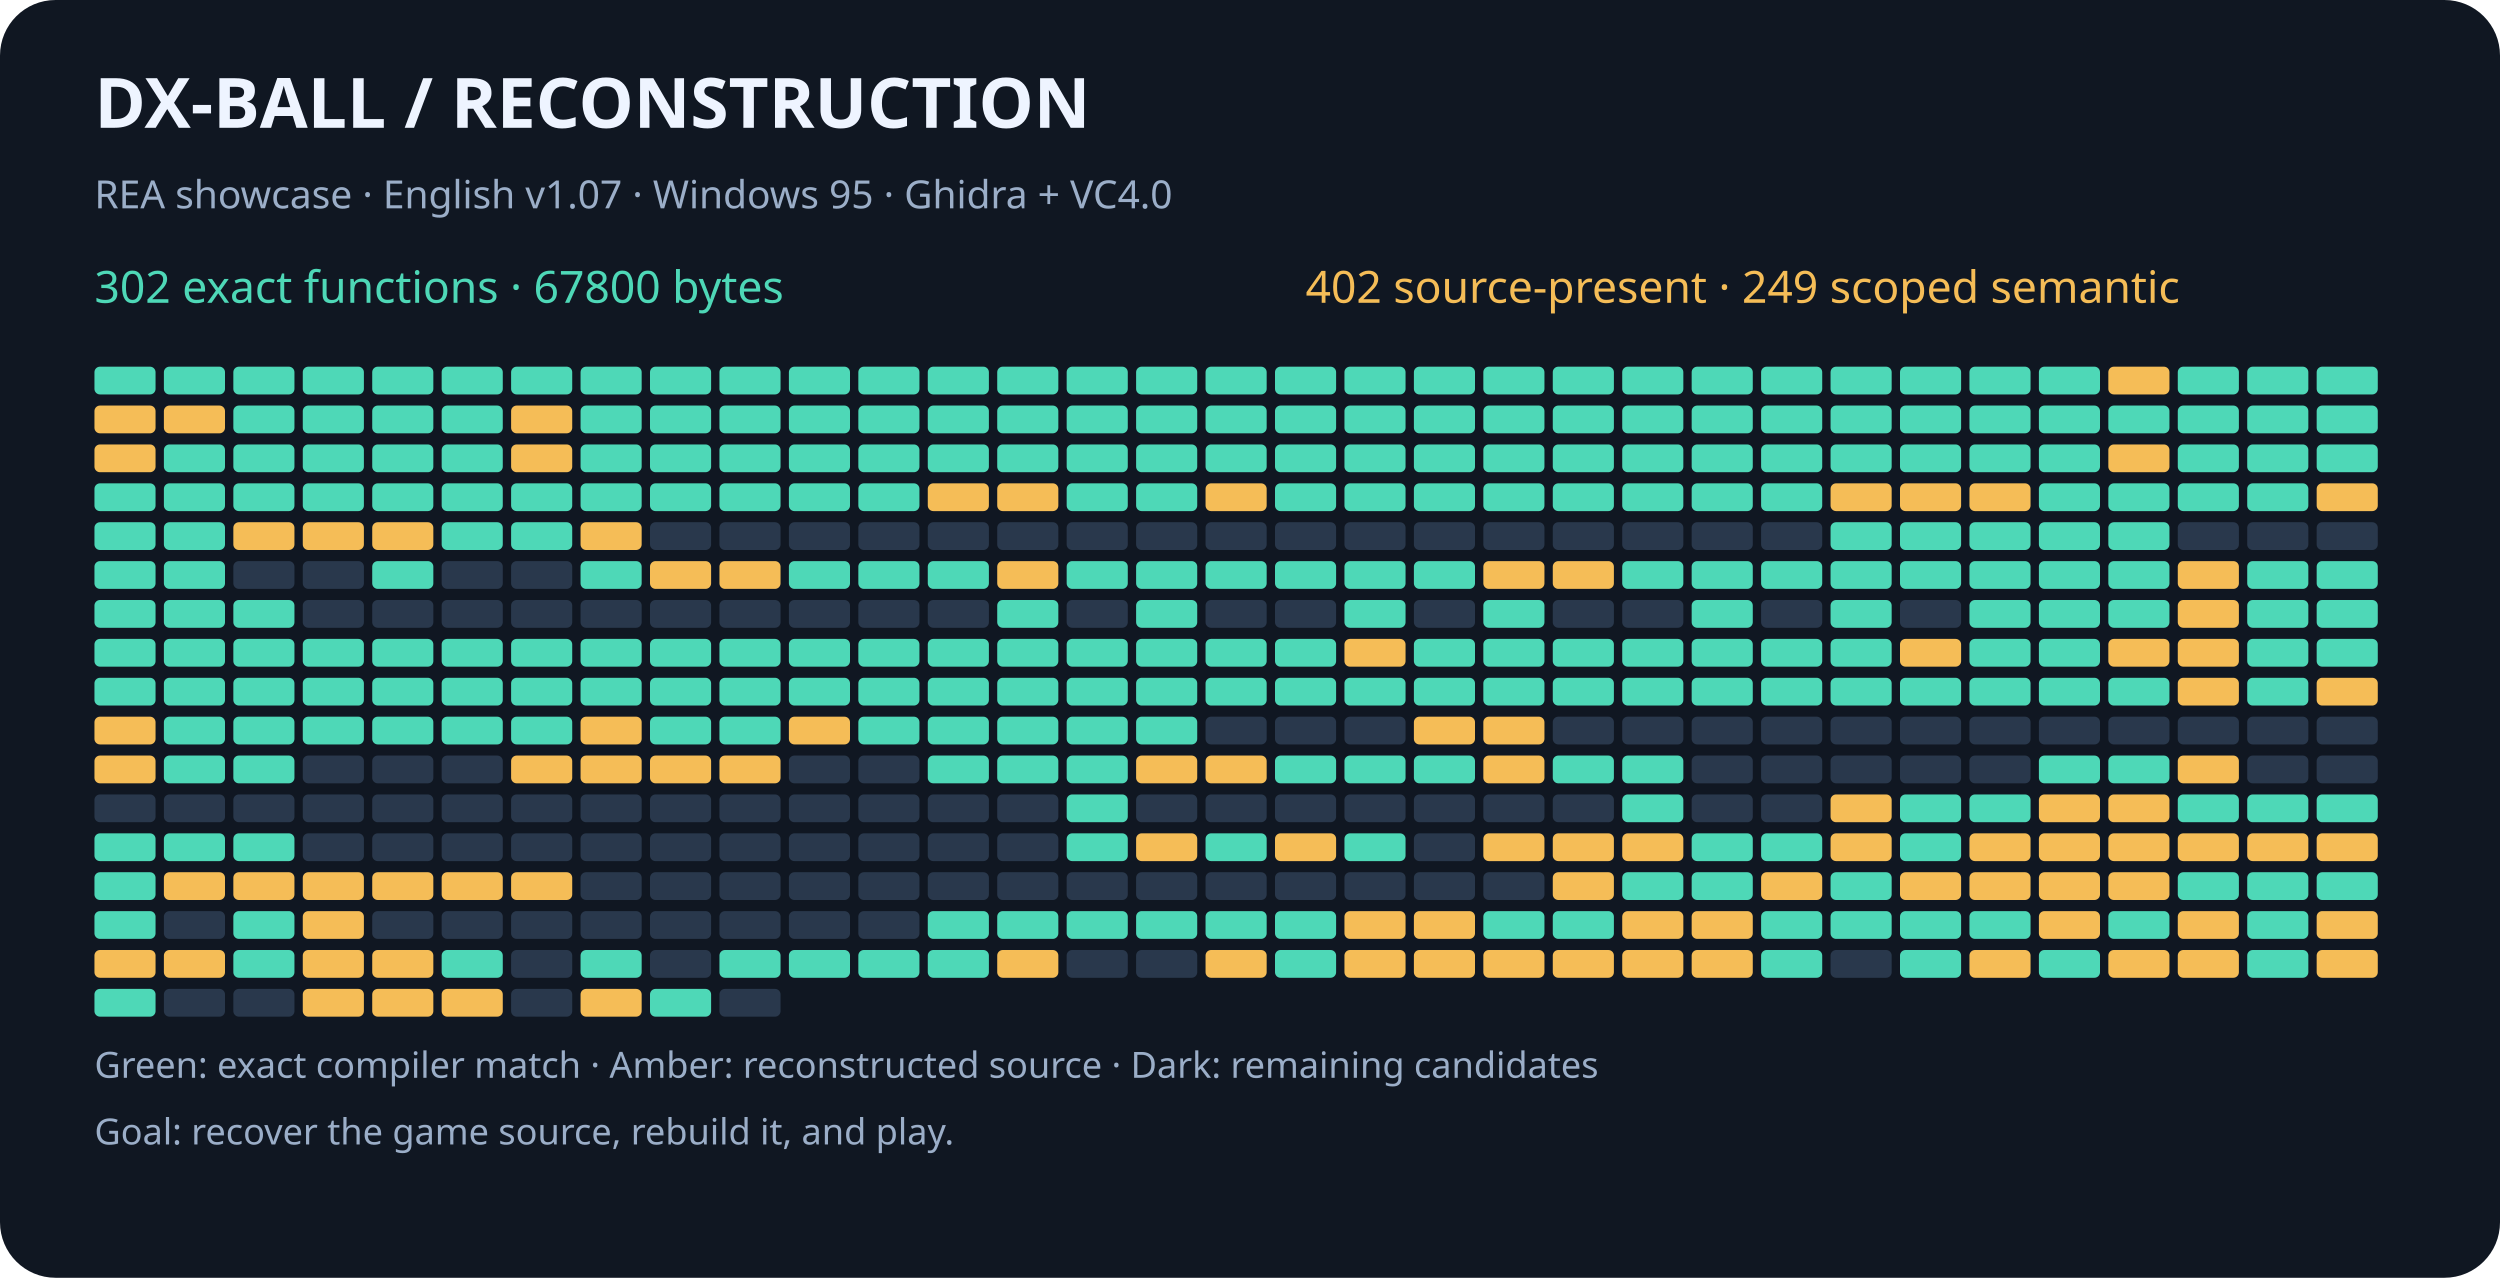
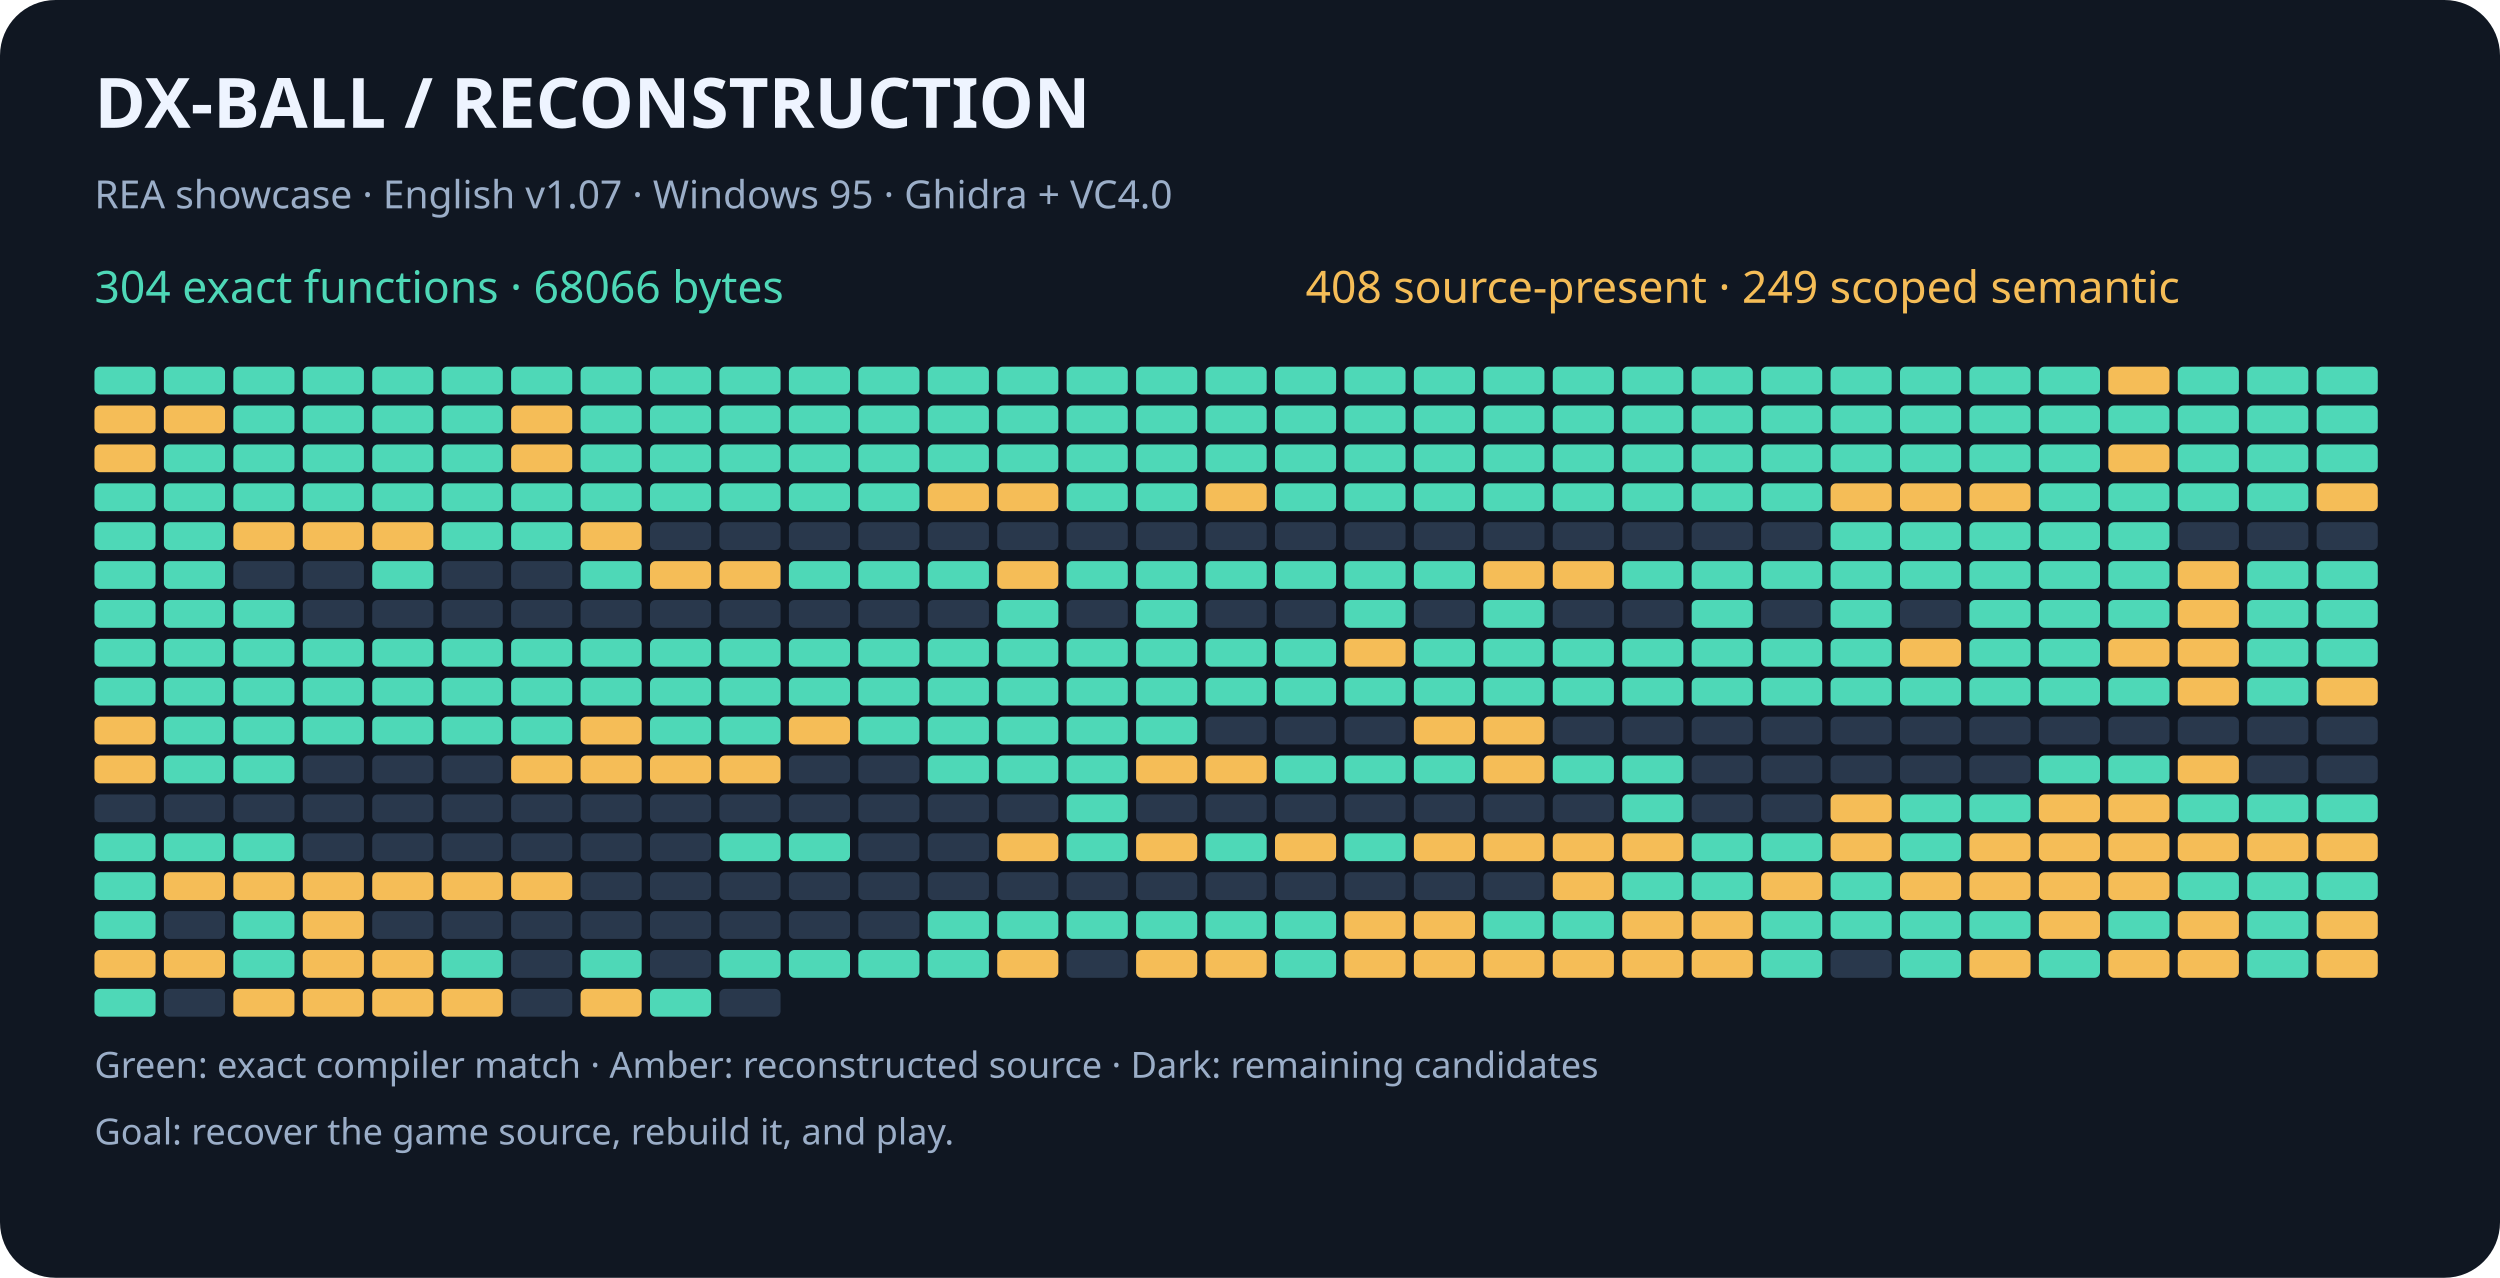
<svg xmlns="http://www.w3.org/2000/svg" width="900" height="460" viewBox="0 0 900 460" role="img" aria-labelledby="title desc">
  <rect width="900" height="460" rx="20" fill="#101722" />
  <g font-family="sans-serif">
    <text x="34" y="46" fill="#eef4ff" font-size="25" font-weight="bold">DX-BALL  /  RECONSTRUCTION</text>
    <text x="34" y="75" fill="#9baec8" font-size="14">REA showcase · English v1.07 · Windows 95 · Ghidra + VC4.0</text>
-     <text x="34" y="109" fill="#4ed8b7" font-size="16">302 exact functions · 67800 bytes</text>
-     <text x="470" y="109" fill="#f5bd57" font-size="16">402 source-present · 249 scoped semantic</text>
+     <text x="34" y="109" fill="#4ed8b7" font-size="16">304 exact functions · 68066 bytes</text>
+     <text x="470" y="109" fill="#f5bd57" font-size="16">408 source-present · 249 scoped semantic</text>
    <rect x="34" y="132" width="22" height="10" rx="2" fill="#4ed8b7" />
    <rect x="59" y="132" width="22" height="10" rx="2" fill="#4ed8b7" />
    <rect x="84" y="132" width="22" height="10" rx="2" fill="#4ed8b7" />
    <rect x="109" y="132" width="22" height="10" rx="2" fill="#4ed8b7" />
    <rect x="134" y="132" width="22" height="10" rx="2" fill="#4ed8b7" />
    <rect x="159" y="132" width="22" height="10" rx="2" fill="#4ed8b7" />
    <rect x="184" y="132" width="22" height="10" rx="2" fill="#4ed8b7" />
    <rect x="209" y="132" width="22" height="10" rx="2" fill="#4ed8b7" />
    <rect x="234" y="132" width="22" height="10" rx="2" fill="#4ed8b7" />
    <rect x="259" y="132" width="22" height="10" rx="2" fill="#4ed8b7" />
    <rect x="284" y="132" width="22" height="10" rx="2" fill="#4ed8b7" />
    <rect x="309" y="132" width="22" height="10" rx="2" fill="#4ed8b7" />
    <rect x="334" y="132" width="22" height="10" rx="2" fill="#4ed8b7" />
    <rect x="359" y="132" width="22" height="10" rx="2" fill="#4ed8b7" />
    <rect x="384" y="132" width="22" height="10" rx="2" fill="#4ed8b7" />
    <rect x="409" y="132" width="22" height="10" rx="2" fill="#4ed8b7" />
    <rect x="434" y="132" width="22" height="10" rx="2" fill="#4ed8b7" />
    <rect x="459" y="132" width="22" height="10" rx="2" fill="#4ed8b7" />
    <rect x="484" y="132" width="22" height="10" rx="2" fill="#4ed8b7" />
    <rect x="509" y="132" width="22" height="10" rx="2" fill="#4ed8b7" />
    <rect x="534" y="132" width="22" height="10" rx="2" fill="#4ed8b7" />
    <rect x="559" y="132" width="22" height="10" rx="2" fill="#4ed8b7" />
    <rect x="584" y="132" width="22" height="10" rx="2" fill="#4ed8b7" />
    <rect x="609" y="132" width="22" height="10" rx="2" fill="#4ed8b7" />
    <rect x="634" y="132" width="22" height="10" rx="2" fill="#4ed8b7" />
    <rect x="659" y="132" width="22" height="10" rx="2" fill="#4ed8b7" />
    <rect x="684" y="132" width="22" height="10" rx="2" fill="#4ed8b7" />
    <rect x="709" y="132" width="22" height="10" rx="2" fill="#4ed8b7" />
    <rect x="734" y="132" width="22" height="10" rx="2" fill="#4ed8b7" />
    <rect x="759" y="132" width="22" height="10" rx="2" fill="#f5bd57" />
    <rect x="784" y="132" width="22" height="10" rx="2" fill="#4ed8b7" />
    <rect x="809" y="132" width="22" height="10" rx="2" fill="#4ed8b7" />
    <rect x="834" y="132" width="22" height="10" rx="2" fill="#4ed8b7" />
    <rect x="34" y="146" width="22" height="10" rx="2" fill="#f5bd57" />
    <rect x="59" y="146" width="22" height="10" rx="2" fill="#f5bd57" />
    <rect x="84" y="146" width="22" height="10" rx="2" fill="#4ed8b7" />
    <rect x="109" y="146" width="22" height="10" rx="2" fill="#4ed8b7" />
    <rect x="134" y="146" width="22" height="10" rx="2" fill="#4ed8b7" />
    <rect x="159" y="146" width="22" height="10" rx="2" fill="#4ed8b7" />
    <rect x="184" y="146" width="22" height="10" rx="2" fill="#f5bd57" />
    <rect x="209" y="146" width="22" height="10" rx="2" fill="#4ed8b7" />
    <rect x="234" y="146" width="22" height="10" rx="2" fill="#4ed8b7" />
    <rect x="259" y="146" width="22" height="10" rx="2" fill="#4ed8b7" />
    <rect x="284" y="146" width="22" height="10" rx="2" fill="#4ed8b7" />
    <rect x="309" y="146" width="22" height="10" rx="2" fill="#4ed8b7" />
    <rect x="334" y="146" width="22" height="10" rx="2" fill="#4ed8b7" />
    <rect x="359" y="146" width="22" height="10" rx="2" fill="#4ed8b7" />
    <rect x="384" y="146" width="22" height="10" rx="2" fill="#4ed8b7" />
    <rect x="409" y="146" width="22" height="10" rx="2" fill="#4ed8b7" />
    <rect x="434" y="146" width="22" height="10" rx="2" fill="#4ed8b7" />
    <rect x="459" y="146" width="22" height="10" rx="2" fill="#4ed8b7" />
    <rect x="484" y="146" width="22" height="10" rx="2" fill="#4ed8b7" />
    <rect x="509" y="146" width="22" height="10" rx="2" fill="#4ed8b7" />
    <rect x="534" y="146" width="22" height="10" rx="2" fill="#4ed8b7" />
    <rect x="559" y="146" width="22" height="10" rx="2" fill="#4ed8b7" />
    <rect x="584" y="146" width="22" height="10" rx="2" fill="#4ed8b7" />
    <rect x="609" y="146" width="22" height="10" rx="2" fill="#4ed8b7" />
    <rect x="634" y="146" width="22" height="10" rx="2" fill="#4ed8b7" />
    <rect x="659" y="146" width="22" height="10" rx="2" fill="#4ed8b7" />
    <rect x="684" y="146" width="22" height="10" rx="2" fill="#4ed8b7" />
    <rect x="709" y="146" width="22" height="10" rx="2" fill="#4ed8b7" />
    <rect x="734" y="146" width="22" height="10" rx="2" fill="#4ed8b7" />
    <rect x="759" y="146" width="22" height="10" rx="2" fill="#4ed8b7" />
    <rect x="784" y="146" width="22" height="10" rx="2" fill="#4ed8b7" />
    <rect x="809" y="146" width="22" height="10" rx="2" fill="#4ed8b7" />
    <rect x="834" y="146" width="22" height="10" rx="2" fill="#4ed8b7" />
    <rect x="34" y="160" width="22" height="10" rx="2" fill="#f5bd57" />
    <rect x="59" y="160" width="22" height="10" rx="2" fill="#4ed8b7" />
    <rect x="84" y="160" width="22" height="10" rx="2" fill="#4ed8b7" />
    <rect x="109" y="160" width="22" height="10" rx="2" fill="#4ed8b7" />
    <rect x="134" y="160" width="22" height="10" rx="2" fill="#4ed8b7" />
    <rect x="159" y="160" width="22" height="10" rx="2" fill="#4ed8b7" />
    <rect x="184" y="160" width="22" height="10" rx="2" fill="#f5bd57" />
    <rect x="209" y="160" width="22" height="10" rx="2" fill="#4ed8b7" />
    <rect x="234" y="160" width="22" height="10" rx="2" fill="#4ed8b7" />
    <rect x="259" y="160" width="22" height="10" rx="2" fill="#4ed8b7" />
    <rect x="284" y="160" width="22" height="10" rx="2" fill="#4ed8b7" />
    <rect x="309" y="160" width="22" height="10" rx="2" fill="#4ed8b7" />
    <rect x="334" y="160" width="22" height="10" rx="2" fill="#4ed8b7" />
    <rect x="359" y="160" width="22" height="10" rx="2" fill="#4ed8b7" />
    <rect x="384" y="160" width="22" height="10" rx="2" fill="#4ed8b7" />
    <rect x="409" y="160" width="22" height="10" rx="2" fill="#4ed8b7" />
    <rect x="434" y="160" width="22" height="10" rx="2" fill="#4ed8b7" />
    <rect x="459" y="160" width="22" height="10" rx="2" fill="#4ed8b7" />
    <rect x="484" y="160" width="22" height="10" rx="2" fill="#4ed8b7" />
    <rect x="509" y="160" width="22" height="10" rx="2" fill="#4ed8b7" />
    <rect x="534" y="160" width="22" height="10" rx="2" fill="#4ed8b7" />
    <rect x="559" y="160" width="22" height="10" rx="2" fill="#4ed8b7" />
    <rect x="584" y="160" width="22" height="10" rx="2" fill="#4ed8b7" />
    <rect x="609" y="160" width="22" height="10" rx="2" fill="#4ed8b7" />
    <rect x="634" y="160" width="22" height="10" rx="2" fill="#4ed8b7" />
    <rect x="659" y="160" width="22" height="10" rx="2" fill="#4ed8b7" />
    <rect x="684" y="160" width="22" height="10" rx="2" fill="#4ed8b7" />
    <rect x="709" y="160" width="22" height="10" rx="2" fill="#4ed8b7" />
    <rect x="734" y="160" width="22" height="10" rx="2" fill="#4ed8b7" />
    <rect x="759" y="160" width="22" height="10" rx="2" fill="#f5bd57" />
    <rect x="784" y="160" width="22" height="10" rx="2" fill="#4ed8b7" />
    <rect x="809" y="160" width="22" height="10" rx="2" fill="#4ed8b7" />
    <rect x="834" y="160" width="22" height="10" rx="2" fill="#4ed8b7" />
    <rect x="34" y="174" width="22" height="10" rx="2" fill="#4ed8b7" />
    <rect x="59" y="174" width="22" height="10" rx="2" fill="#4ed8b7" />
    <rect x="84" y="174" width="22" height="10" rx="2" fill="#4ed8b7" />
    <rect x="109" y="174" width="22" height="10" rx="2" fill="#4ed8b7" />
    <rect x="134" y="174" width="22" height="10" rx="2" fill="#4ed8b7" />
    <rect x="159" y="174" width="22" height="10" rx="2" fill="#4ed8b7" />
    <rect x="184" y="174" width="22" height="10" rx="2" fill="#4ed8b7" />
    <rect x="209" y="174" width="22" height="10" rx="2" fill="#4ed8b7" />
    <rect x="234" y="174" width="22" height="10" rx="2" fill="#4ed8b7" />
    <rect x="259" y="174" width="22" height="10" rx="2" fill="#4ed8b7" />
    <rect x="284" y="174" width="22" height="10" rx="2" fill="#4ed8b7" />
    <rect x="309" y="174" width="22" height="10" rx="2" fill="#4ed8b7" />
    <rect x="334" y="174" width="22" height="10" rx="2" fill="#f5bd57" />
    <rect x="359" y="174" width="22" height="10" rx="2" fill="#f5bd57" />
    <rect x="384" y="174" width="22" height="10" rx="2" fill="#4ed8b7" />
    <rect x="409" y="174" width="22" height="10" rx="2" fill="#4ed8b7" />
    <rect x="434" y="174" width="22" height="10" rx="2" fill="#f5bd57" />
    <rect x="459" y="174" width="22" height="10" rx="2" fill="#4ed8b7" />
    <rect x="484" y="174" width="22" height="10" rx="2" fill="#4ed8b7" />
    <rect x="509" y="174" width="22" height="10" rx="2" fill="#4ed8b7" />
    <rect x="534" y="174" width="22" height="10" rx="2" fill="#4ed8b7" />
    <rect x="559" y="174" width="22" height="10" rx="2" fill="#4ed8b7" />
    <rect x="584" y="174" width="22" height="10" rx="2" fill="#4ed8b7" />
    <rect x="609" y="174" width="22" height="10" rx="2" fill="#4ed8b7" />
    <rect x="634" y="174" width="22" height="10" rx="2" fill="#4ed8b7" />
    <rect x="659" y="174" width="22" height="10" rx="2" fill="#f5bd57" />
    <rect x="684" y="174" width="22" height="10" rx="2" fill="#f5bd57" />
    <rect x="709" y="174" width="22" height="10" rx="2" fill="#f5bd57" />
    <rect x="734" y="174" width="22" height="10" rx="2" fill="#4ed8b7" />
    <rect x="759" y="174" width="22" height="10" rx="2" fill="#4ed8b7" />
    <rect x="784" y="174" width="22" height="10" rx="2" fill="#4ed8b7" />
    <rect x="809" y="174" width="22" height="10" rx="2" fill="#4ed8b7" />
    <rect x="834" y="174" width="22" height="10" rx="2" fill="#f5bd57" />
    <rect x="34" y="188" width="22" height="10" rx="2" fill="#4ed8b7" />
    <rect x="59" y="188" width="22" height="10" rx="2" fill="#4ed8b7" />
    <rect x="84" y="188" width="22" height="10" rx="2" fill="#f5bd57" />
    <rect x="109" y="188" width="22" height="10" rx="2" fill="#f5bd57" />
    <rect x="134" y="188" width="22" height="10" rx="2" fill="#f5bd57" />
    <rect x="159" y="188" width="22" height="10" rx="2" fill="#4ed8b7" />
    <rect x="184" y="188" width="22" height="10" rx="2" fill="#4ed8b7" />
    <rect x="209" y="188" width="22" height="10" rx="2" fill="#f5bd57" />
    <rect x="234" y="188" width="22" height="10" rx="2" fill="#29384c" />
    <rect x="259" y="188" width="22" height="10" rx="2" fill="#29384c" />
    <rect x="284" y="188" width="22" height="10" rx="2" fill="#29384c" />
    <rect x="309" y="188" width="22" height="10" rx="2" fill="#29384c" />
    <rect x="334" y="188" width="22" height="10" rx="2" fill="#29384c" />
    <rect x="359" y="188" width="22" height="10" rx="2" fill="#29384c" />
    <rect x="384" y="188" width="22" height="10" rx="2" fill="#29384c" />
    <rect x="409" y="188" width="22" height="10" rx="2" fill="#29384c" />
    <rect x="434" y="188" width="22" height="10" rx="2" fill="#29384c" />
    <rect x="459" y="188" width="22" height="10" rx="2" fill="#29384c" />
    <rect x="484" y="188" width="22" height="10" rx="2" fill="#29384c" />
    <rect x="509" y="188" width="22" height="10" rx="2" fill="#29384c" />
    <rect x="534" y="188" width="22" height="10" rx="2" fill="#29384c" />
    <rect x="559" y="188" width="22" height="10" rx="2" fill="#29384c" />
    <rect x="584" y="188" width="22" height="10" rx="2" fill="#29384c" />
    <rect x="609" y="188" width="22" height="10" rx="2" fill="#29384c" />
    <rect x="634" y="188" width="22" height="10" rx="2" fill="#29384c" />
    <rect x="659" y="188" width="22" height="10" rx="2" fill="#4ed8b7" />
    <rect x="684" y="188" width="22" height="10" rx="2" fill="#4ed8b7" />
    <rect x="709" y="188" width="22" height="10" rx="2" fill="#4ed8b7" />
    <rect x="734" y="188" width="22" height="10" rx="2" fill="#4ed8b7" />
    <rect x="759" y="188" width="22" height="10" rx="2" fill="#4ed8b7" />
    <rect x="784" y="188" width="22" height="10" rx="2" fill="#29384c" />
    <rect x="809" y="188" width="22" height="10" rx="2" fill="#29384c" />
    <rect x="834" y="188" width="22" height="10" rx="2" fill="#29384c" />
    <rect x="34" y="202" width="22" height="10" rx="2" fill="#4ed8b7" />
    <rect x="59" y="202" width="22" height="10" rx="2" fill="#4ed8b7" />
    <rect x="84" y="202" width="22" height="10" rx="2" fill="#29384c" />
    <rect x="109" y="202" width="22" height="10" rx="2" fill="#29384c" />
    <rect x="134" y="202" width="22" height="10" rx="2" fill="#4ed8b7" />
    <rect x="159" y="202" width="22" height="10" rx="2" fill="#29384c" />
    <rect x="184" y="202" width="22" height="10" rx="2" fill="#29384c" />
    <rect x="209" y="202" width="22" height="10" rx="2" fill="#4ed8b7" />
    <rect x="234" y="202" width="22" height="10" rx="2" fill="#f5bd57" />
    <rect x="259" y="202" width="22" height="10" rx="2" fill="#f5bd57" />
    <rect x="284" y="202" width="22" height="10" rx="2" fill="#4ed8b7" />
    <rect x="309" y="202" width="22" height="10" rx="2" fill="#4ed8b7" />
    <rect x="334" y="202" width="22" height="10" rx="2" fill="#4ed8b7" />
    <rect x="359" y="202" width="22" height="10" rx="2" fill="#f5bd57" />
    <rect x="384" y="202" width="22" height="10" rx="2" fill="#4ed8b7" />
    <rect x="409" y="202" width="22" height="10" rx="2" fill="#4ed8b7" />
    <rect x="434" y="202" width="22" height="10" rx="2" fill="#4ed8b7" />
    <rect x="459" y="202" width="22" height="10" rx="2" fill="#4ed8b7" />
    <rect x="484" y="202" width="22" height="10" rx="2" fill="#4ed8b7" />
    <rect x="509" y="202" width="22" height="10" rx="2" fill="#4ed8b7" />
    <rect x="534" y="202" width="22" height="10" rx="2" fill="#f5bd57" />
    <rect x="559" y="202" width="22" height="10" rx="2" fill="#f5bd57" />
    <rect x="584" y="202" width="22" height="10" rx="2" fill="#4ed8b7" />
    <rect x="609" y="202" width="22" height="10" rx="2" fill="#4ed8b7" />
    <rect x="634" y="202" width="22" height="10" rx="2" fill="#4ed8b7" />
    <rect x="659" y="202" width="22" height="10" rx="2" fill="#4ed8b7" />
    <rect x="684" y="202" width="22" height="10" rx="2" fill="#4ed8b7" />
    <rect x="709" y="202" width="22" height="10" rx="2" fill="#4ed8b7" />
    <rect x="734" y="202" width="22" height="10" rx="2" fill="#4ed8b7" />
    <rect x="759" y="202" width="22" height="10" rx="2" fill="#4ed8b7" />
    <rect x="784" y="202" width="22" height="10" rx="2" fill="#f5bd57" />
    <rect x="809" y="202" width="22" height="10" rx="2" fill="#4ed8b7" />
    <rect x="834" y="202" width="22" height="10" rx="2" fill="#4ed8b7" />
    <rect x="34" y="216" width="22" height="10" rx="2" fill="#4ed8b7" />
    <rect x="59" y="216" width="22" height="10" rx="2" fill="#4ed8b7" />
    <rect x="84" y="216" width="22" height="10" rx="2" fill="#4ed8b7" />
    <rect x="109" y="216" width="22" height="10" rx="2" fill="#29384c" />
    <rect x="134" y="216" width="22" height="10" rx="2" fill="#29384c" />
    <rect x="159" y="216" width="22" height="10" rx="2" fill="#29384c" />
    <rect x="184" y="216" width="22" height="10" rx="2" fill="#29384c" />
    <rect x="209" y="216" width="22" height="10" rx="2" fill="#29384c" />
    <rect x="234" y="216" width="22" height="10" rx="2" fill="#29384c" />
    <rect x="259" y="216" width="22" height="10" rx="2" fill="#29384c" />
    <rect x="284" y="216" width="22" height="10" rx="2" fill="#29384c" />
    <rect x="309" y="216" width="22" height="10" rx="2" fill="#29384c" />
    <rect x="334" y="216" width="22" height="10" rx="2" fill="#29384c" />
    <rect x="359" y="216" width="22" height="10" rx="2" fill="#4ed8b7" />
    <rect x="384" y="216" width="22" height="10" rx="2" fill="#29384c" />
    <rect x="409" y="216" width="22" height="10" rx="2" fill="#4ed8b7" />
    <rect x="434" y="216" width="22" height="10" rx="2" fill="#29384c" />
    <rect x="459" y="216" width="22" height="10" rx="2" fill="#29384c" />
    <rect x="484" y="216" width="22" height="10" rx="2" fill="#4ed8b7" />
    <rect x="509" y="216" width="22" height="10" rx="2" fill="#29384c" />
    <rect x="534" y="216" width="22" height="10" rx="2" fill="#4ed8b7" />
    <rect x="559" y="216" width="22" height="10" rx="2" fill="#29384c" />
    <rect x="584" y="216" width="22" height="10" rx="2" fill="#29384c" />
    <rect x="609" y="216" width="22" height="10" rx="2" fill="#4ed8b7" />
    <rect x="634" y="216" width="22" height="10" rx="2" fill="#29384c" />
    <rect x="659" y="216" width="22" height="10" rx="2" fill="#4ed8b7" />
    <rect x="684" y="216" width="22" height="10" rx="2" fill="#29384c" />
    <rect x="709" y="216" width="22" height="10" rx="2" fill="#4ed8b7" />
    <rect x="734" y="216" width="22" height="10" rx="2" fill="#4ed8b7" />
    <rect x="759" y="216" width="22" height="10" rx="2" fill="#4ed8b7" />
    <rect x="784" y="216" width="22" height="10" rx="2" fill="#f5bd57" />
    <rect x="809" y="216" width="22" height="10" rx="2" fill="#4ed8b7" />
    <rect x="834" y="216" width="22" height="10" rx="2" fill="#4ed8b7" />
    <rect x="34" y="230" width="22" height="10" rx="2" fill="#4ed8b7" />
    <rect x="59" y="230" width="22" height="10" rx="2" fill="#4ed8b7" />
    <rect x="84" y="230" width="22" height="10" rx="2" fill="#4ed8b7" />
    <rect x="109" y="230" width="22" height="10" rx="2" fill="#4ed8b7" />
    <rect x="134" y="230" width="22" height="10" rx="2" fill="#4ed8b7" />
    <rect x="159" y="230" width="22" height="10" rx="2" fill="#4ed8b7" />
    <rect x="184" y="230" width="22" height="10" rx="2" fill="#4ed8b7" />
    <rect x="209" y="230" width="22" height="10" rx="2" fill="#4ed8b7" />
    <rect x="234" y="230" width="22" height="10" rx="2" fill="#4ed8b7" />
    <rect x="259" y="230" width="22" height="10" rx="2" fill="#4ed8b7" />
    <rect x="284" y="230" width="22" height="10" rx="2" fill="#4ed8b7" />
    <rect x="309" y="230" width="22" height="10" rx="2" fill="#4ed8b7" />
    <rect x="334" y="230" width="22" height="10" rx="2" fill="#4ed8b7" />
    <rect x="359" y="230" width="22" height="10" rx="2" fill="#4ed8b7" />
    <rect x="384" y="230" width="22" height="10" rx="2" fill="#4ed8b7" />
    <rect x="409" y="230" width="22" height="10" rx="2" fill="#4ed8b7" />
    <rect x="434" y="230" width="22" height="10" rx="2" fill="#4ed8b7" />
    <rect x="459" y="230" width="22" height="10" rx="2" fill="#4ed8b7" />
    <rect x="484" y="230" width="22" height="10" rx="2" fill="#f5bd57" />
    <rect x="509" y="230" width="22" height="10" rx="2" fill="#4ed8b7" />
    <rect x="534" y="230" width="22" height="10" rx="2" fill="#4ed8b7" />
    <rect x="559" y="230" width="22" height="10" rx="2" fill="#4ed8b7" />
    <rect x="584" y="230" width="22" height="10" rx="2" fill="#4ed8b7" />
    <rect x="609" y="230" width="22" height="10" rx="2" fill="#4ed8b7" />
    <rect x="634" y="230" width="22" height="10" rx="2" fill="#4ed8b7" />
    <rect x="659" y="230" width="22" height="10" rx="2" fill="#4ed8b7" />
    <rect x="684" y="230" width="22" height="10" rx="2" fill="#f5bd57" />
    <rect x="709" y="230" width="22" height="10" rx="2" fill="#4ed8b7" />
    <rect x="734" y="230" width="22" height="10" rx="2" fill="#4ed8b7" />
    <rect x="759" y="230" width="22" height="10" rx="2" fill="#f5bd57" />
    <rect x="784" y="230" width="22" height="10" rx="2" fill="#f5bd57" />
    <rect x="809" y="230" width="22" height="10" rx="2" fill="#4ed8b7" />
    <rect x="834" y="230" width="22" height="10" rx="2" fill="#4ed8b7" />
    <rect x="34" y="244" width="22" height="10" rx="2" fill="#4ed8b7" />
    <rect x="59" y="244" width="22" height="10" rx="2" fill="#4ed8b7" />
    <rect x="84" y="244" width="22" height="10" rx="2" fill="#4ed8b7" />
    <rect x="109" y="244" width="22" height="10" rx="2" fill="#4ed8b7" />
    <rect x="134" y="244" width="22" height="10" rx="2" fill="#4ed8b7" />
    <rect x="159" y="244" width="22" height="10" rx="2" fill="#4ed8b7" />
    <rect x="184" y="244" width="22" height="10" rx="2" fill="#4ed8b7" />
    <rect x="209" y="244" width="22" height="10" rx="2" fill="#4ed8b7" />
    <rect x="234" y="244" width="22" height="10" rx="2" fill="#4ed8b7" />
    <rect x="259" y="244" width="22" height="10" rx="2" fill="#4ed8b7" />
    <rect x="284" y="244" width="22" height="10" rx="2" fill="#4ed8b7" />
    <rect x="309" y="244" width="22" height="10" rx="2" fill="#4ed8b7" />
    <rect x="334" y="244" width="22" height="10" rx="2" fill="#4ed8b7" />
    <rect x="359" y="244" width="22" height="10" rx="2" fill="#4ed8b7" />
    <rect x="384" y="244" width="22" height="10" rx="2" fill="#4ed8b7" />
    <rect x="409" y="244" width="22" height="10" rx="2" fill="#4ed8b7" />
    <rect x="434" y="244" width="22" height="10" rx="2" fill="#4ed8b7" />
    <rect x="459" y="244" width="22" height="10" rx="2" fill="#4ed8b7" />
    <rect x="484" y="244" width="22" height="10" rx="2" fill="#4ed8b7" />
    <rect x="509" y="244" width="22" height="10" rx="2" fill="#4ed8b7" />
    <rect x="534" y="244" width="22" height="10" rx="2" fill="#4ed8b7" />
    <rect x="559" y="244" width="22" height="10" rx="2" fill="#4ed8b7" />
    <rect x="584" y="244" width="22" height="10" rx="2" fill="#4ed8b7" />
    <rect x="609" y="244" width="22" height="10" rx="2" fill="#4ed8b7" />
    <rect x="634" y="244" width="22" height="10" rx="2" fill="#4ed8b7" />
    <rect x="659" y="244" width="22" height="10" rx="2" fill="#4ed8b7" />
    <rect x="684" y="244" width="22" height="10" rx="2" fill="#4ed8b7" />
    <rect x="709" y="244" width="22" height="10" rx="2" fill="#4ed8b7" />
    <rect x="734" y="244" width="22" height="10" rx="2" fill="#4ed8b7" />
    <rect x="759" y="244" width="22" height="10" rx="2" fill="#4ed8b7" />
    <rect x="784" y="244" width="22" height="10" rx="2" fill="#f5bd57" />
    <rect x="809" y="244" width="22" height="10" rx="2" fill="#4ed8b7" />
    <rect x="834" y="244" width="22" height="10" rx="2" fill="#f5bd57" />
    <rect x="34" y="258" width="22" height="10" rx="2" fill="#f5bd57" />
    <rect x="59" y="258" width="22" height="10" rx="2" fill="#4ed8b7" />
    <rect x="84" y="258" width="22" height="10" rx="2" fill="#4ed8b7" />
    <rect x="109" y="258" width="22" height="10" rx="2" fill="#4ed8b7" />
    <rect x="134" y="258" width="22" height="10" rx="2" fill="#4ed8b7" />
    <rect x="159" y="258" width="22" height="10" rx="2" fill="#4ed8b7" />
    <rect x="184" y="258" width="22" height="10" rx="2" fill="#4ed8b7" />
    <rect x="209" y="258" width="22" height="10" rx="2" fill="#f5bd57" />
    <rect x="234" y="258" width="22" height="10" rx="2" fill="#4ed8b7" />
    <rect x="259" y="258" width="22" height="10" rx="2" fill="#4ed8b7" />
    <rect x="284" y="258" width="22" height="10" rx="2" fill="#f5bd57" />
    <rect x="309" y="258" width="22" height="10" rx="2" fill="#4ed8b7" />
    <rect x="334" y="258" width="22" height="10" rx="2" fill="#4ed8b7" />
    <rect x="359" y="258" width="22" height="10" rx="2" fill="#4ed8b7" />
    <rect x="384" y="258" width="22" height="10" rx="2" fill="#4ed8b7" />
    <rect x="409" y="258" width="22" height="10" rx="2" fill="#4ed8b7" />
    <rect x="434" y="258" width="22" height="10" rx="2" fill="#29384c" />
    <rect x="459" y="258" width="22" height="10" rx="2" fill="#29384c" />
    <rect x="484" y="258" width="22" height="10" rx="2" fill="#29384c" />
    <rect x="509" y="258" width="22" height="10" rx="2" fill="#f5bd57" />
    <rect x="534" y="258" width="22" height="10" rx="2" fill="#f5bd57" />
    <rect x="559" y="258" width="22" height="10" rx="2" fill="#29384c" />
    <rect x="584" y="258" width="22" height="10" rx="2" fill="#29384c" />
    <rect x="609" y="258" width="22" height="10" rx="2" fill="#29384c" />
    <rect x="634" y="258" width="22" height="10" rx="2" fill="#29384c" />
    <rect x="659" y="258" width="22" height="10" rx="2" fill="#29384c" />
    <rect x="684" y="258" width="22" height="10" rx="2" fill="#29384c" />
    <rect x="709" y="258" width="22" height="10" rx="2" fill="#29384c" />
    <rect x="734" y="258" width="22" height="10" rx="2" fill="#29384c" />
    <rect x="759" y="258" width="22" height="10" rx="2" fill="#29384c" />
    <rect x="784" y="258" width="22" height="10" rx="2" fill="#29384c" />
    <rect x="809" y="258" width="22" height="10" rx="2" fill="#29384c" />
    <rect x="834" y="258" width="22" height="10" rx="2" fill="#29384c" />
    <rect x="34" y="272" width="22" height="10" rx="2" fill="#f5bd57" />
    <rect x="59" y="272" width="22" height="10" rx="2" fill="#4ed8b7" />
    <rect x="84" y="272" width="22" height="10" rx="2" fill="#4ed8b7" />
    <rect x="109" y="272" width="22" height="10" rx="2" fill="#29384c" />
    <rect x="134" y="272" width="22" height="10" rx="2" fill="#29384c" />
    <rect x="159" y="272" width="22" height="10" rx="2" fill="#29384c" />
    <rect x="184" y="272" width="22" height="10" rx="2" fill="#f5bd57" />
    <rect x="209" y="272" width="22" height="10" rx="2" fill="#f5bd57" />
    <rect x="234" y="272" width="22" height="10" rx="2" fill="#f5bd57" />
    <rect x="259" y="272" width="22" height="10" rx="2" fill="#f5bd57" />
    <rect x="284" y="272" width="22" height="10" rx="2" fill="#29384c" />
    <rect x="309" y="272" width="22" height="10" rx="2" fill="#29384c" />
    <rect x="334" y="272" width="22" height="10" rx="2" fill="#4ed8b7" />
    <rect x="359" y="272" width="22" height="10" rx="2" fill="#4ed8b7" />
    <rect x="384" y="272" width="22" height="10" rx="2" fill="#4ed8b7" />
    <rect x="409" y="272" width="22" height="10" rx="2" fill="#f5bd57" />
    <rect x="434" y="272" width="22" height="10" rx="2" fill="#f5bd57" />
    <rect x="459" y="272" width="22" height="10" rx="2" fill="#4ed8b7" />
    <rect x="484" y="272" width="22" height="10" rx="2" fill="#4ed8b7" />
    <rect x="509" y="272" width="22" height="10" rx="2" fill="#4ed8b7" />
    <rect x="534" y="272" width="22" height="10" rx="2" fill="#f5bd57" />
    <rect x="559" y="272" width="22" height="10" rx="2" fill="#4ed8b7" />
    <rect x="584" y="272" width="22" height="10" rx="2" fill="#4ed8b7" />
    <rect x="609" y="272" width="22" height="10" rx="2" fill="#29384c" />
    <rect x="634" y="272" width="22" height="10" rx="2" fill="#29384c" />
    <rect x="659" y="272" width="22" height="10" rx="2" fill="#29384c" />
    <rect x="684" y="272" width="22" height="10" rx="2" fill="#29384c" />
    <rect x="709" y="272" width="22" height="10" rx="2" fill="#29384c" />
    <rect x="734" y="272" width="22" height="10" rx="2" fill="#4ed8b7" />
    <rect x="759" y="272" width="22" height="10" rx="2" fill="#4ed8b7" />
    <rect x="784" y="272" width="22" height="10" rx="2" fill="#f5bd57" />
    <rect x="809" y="272" width="22" height="10" rx="2" fill="#29384c" />
    <rect x="834" y="272" width="22" height="10" rx="2" fill="#29384c" />
    <rect x="34" y="286" width="22" height="10" rx="2" fill="#29384c" />
    <rect x="59" y="286" width="22" height="10" rx="2" fill="#29384c" />
    <rect x="84" y="286" width="22" height="10" rx="2" fill="#29384c" />
    <rect x="109" y="286" width="22" height="10" rx="2" fill="#29384c" />
    <rect x="134" y="286" width="22" height="10" rx="2" fill="#29384c" />
    <rect x="159" y="286" width="22" height="10" rx="2" fill="#29384c" />
    <rect x="184" y="286" width="22" height="10" rx="2" fill="#29384c" />
    <rect x="209" y="286" width="22" height="10" rx="2" fill="#29384c" />
    <rect x="234" y="286" width="22" height="10" rx="2" fill="#29384c" />
    <rect x="259" y="286" width="22" height="10" rx="2" fill="#29384c" />
    <rect x="284" y="286" width="22" height="10" rx="2" fill="#29384c" />
    <rect x="309" y="286" width="22" height="10" rx="2" fill="#29384c" />
    <rect x="334" y="286" width="22" height="10" rx="2" fill="#29384c" />
    <rect x="359" y="286" width="22" height="10" rx="2" fill="#29384c" />
    <rect x="384" y="286" width="22" height="10" rx="2" fill="#4ed8b7" />
    <rect x="409" y="286" width="22" height="10" rx="2" fill="#29384c" />
    <rect x="434" y="286" width="22" height="10" rx="2" fill="#29384c" />
    <rect x="459" y="286" width="22" height="10" rx="2" fill="#29384c" />
    <rect x="484" y="286" width="22" height="10" rx="2" fill="#29384c" />
    <rect x="509" y="286" width="22" height="10" rx="2" fill="#29384c" />
    <rect x="534" y="286" width="22" height="10" rx="2" fill="#29384c" />
    <rect x="559" y="286" width="22" height="10" rx="2" fill="#29384c" />
    <rect x="584" y="286" width="22" height="10" rx="2" fill="#4ed8b7" />
    <rect x="609" y="286" width="22" height="10" rx="2" fill="#29384c" />
    <rect x="634" y="286" width="22" height="10" rx="2" fill="#29384c" />
    <rect x="659" y="286" width="22" height="10" rx="2" fill="#f5bd57" />
    <rect x="684" y="286" width="22" height="10" rx="2" fill="#4ed8b7" />
    <rect x="709" y="286" width="22" height="10" rx="2" fill="#4ed8b7" />
    <rect x="734" y="286" width="22" height="10" rx="2" fill="#f5bd57" />
    <rect x="759" y="286" width="22" height="10" rx="2" fill="#f5bd57" />
    <rect x="784" y="286" width="22" height="10" rx="2" fill="#4ed8b7" />
    <rect x="809" y="286" width="22" height="10" rx="2" fill="#4ed8b7" />
    <rect x="834" y="286" width="22" height="10" rx="2" fill="#4ed8b7" />
    <rect x="34" y="300" width="22" height="10" rx="2" fill="#4ed8b7" />
    <rect x="59" y="300" width="22" height="10" rx="2" fill="#4ed8b7" />
    <rect x="84" y="300" width="22" height="10" rx="2" fill="#4ed8b7" />
    <rect x="109" y="300" width="22" height="10" rx="2" fill="#29384c" />
    <rect x="134" y="300" width="22" height="10" rx="2" fill="#29384c" />
    <rect x="159" y="300" width="22" height="10" rx="2" fill="#29384c" />
    <rect x="184" y="300" width="22" height="10" rx="2" fill="#29384c" />
    <rect x="209" y="300" width="22" height="10" rx="2" fill="#29384c" />
    <rect x="234" y="300" width="22" height="10" rx="2" fill="#29384c" />
-     <rect x="259" y="300" width="22" height="10" rx="2" fill="#29384c" />
-     <rect x="284" y="300" width="22" height="10" rx="2" fill="#29384c" />
+     <rect x="259" y="300" width="22" height="10" rx="2" fill="#4ed8b7" />
+     <rect x="284" y="300" width="22" height="10" rx="2" fill="#4ed8b7" />
    <rect x="309" y="300" width="22" height="10" rx="2" fill="#29384c" />
    <rect x="334" y="300" width="22" height="10" rx="2" fill="#29384c" />
-     <rect x="359" y="300" width="22" height="10" rx="2" fill="#29384c" />
+     <rect x="359" y="300" width="22" height="10" rx="2" fill="#f5bd57" />
    <rect x="384" y="300" width="22" height="10" rx="2" fill="#4ed8b7" />
    <rect x="409" y="300" width="22" height="10" rx="2" fill="#f5bd57" />
    <rect x="434" y="300" width="22" height="10" rx="2" fill="#4ed8b7" />
    <rect x="459" y="300" width="22" height="10" rx="2" fill="#f5bd57" />
    <rect x="484" y="300" width="22" height="10" rx="2" fill="#4ed8b7" />
-     <rect x="509" y="300" width="22" height="10" rx="2" fill="#29384c" />
+     <rect x="509" y="300" width="22" height="10" rx="2" fill="#f5bd57" />
    <rect x="534" y="300" width="22" height="10" rx="2" fill="#f5bd57" />
    <rect x="559" y="300" width="22" height="10" rx="2" fill="#f5bd57" />
    <rect x="584" y="300" width="22" height="10" rx="2" fill="#f5bd57" />
    <rect x="609" y="300" width="22" height="10" rx="2" fill="#4ed8b7" />
    <rect x="634" y="300" width="22" height="10" rx="2" fill="#4ed8b7" />
    <rect x="659" y="300" width="22" height="10" rx="2" fill="#f5bd57" />
    <rect x="684" y="300" width="22" height="10" rx="2" fill="#4ed8b7" />
    <rect x="709" y="300" width="22" height="10" rx="2" fill="#f5bd57" />
    <rect x="734" y="300" width="22" height="10" rx="2" fill="#f5bd57" />
    <rect x="759" y="300" width="22" height="10" rx="2" fill="#f5bd57" />
    <rect x="784" y="300" width="22" height="10" rx="2" fill="#f5bd57" />
    <rect x="809" y="300" width="22" height="10" rx="2" fill="#f5bd57" />
    <rect x="834" y="300" width="22" height="10" rx="2" fill="#f5bd57" />
    <rect x="34" y="314" width="22" height="10" rx="2" fill="#4ed8b7" />
    <rect x="59" y="314" width="22" height="10" rx="2" fill="#f5bd57" />
    <rect x="84" y="314" width="22" height="10" rx="2" fill="#f5bd57" />
    <rect x="109" y="314" width="22" height="10" rx="2" fill="#f5bd57" />
    <rect x="134" y="314" width="22" height="10" rx="2" fill="#f5bd57" />
    <rect x="159" y="314" width="22" height="10" rx="2" fill="#f5bd57" />
    <rect x="184" y="314" width="22" height="10" rx="2" fill="#f5bd57" />
    <rect x="209" y="314" width="22" height="10" rx="2" fill="#29384c" />
    <rect x="234" y="314" width="22" height="10" rx="2" fill="#29384c" />
    <rect x="259" y="314" width="22" height="10" rx="2" fill="#29384c" />
    <rect x="284" y="314" width="22" height="10" rx="2" fill="#29384c" />
    <rect x="309" y="314" width="22" height="10" rx="2" fill="#29384c" />
    <rect x="334" y="314" width="22" height="10" rx="2" fill="#29384c" />
    <rect x="359" y="314" width="22" height="10" rx="2" fill="#29384c" />
    <rect x="384" y="314" width="22" height="10" rx="2" fill="#29384c" />
    <rect x="409" y="314" width="22" height="10" rx="2" fill="#29384c" />
    <rect x="434" y="314" width="22" height="10" rx="2" fill="#29384c" />
    <rect x="459" y="314" width="22" height="10" rx="2" fill="#29384c" />
    <rect x="484" y="314" width="22" height="10" rx="2" fill="#29384c" />
    <rect x="509" y="314" width="22" height="10" rx="2" fill="#29384c" />
    <rect x="534" y="314" width="22" height="10" rx="2" fill="#29384c" />
    <rect x="559" y="314" width="22" height="10" rx="2" fill="#f5bd57" />
    <rect x="584" y="314" width="22" height="10" rx="2" fill="#4ed8b7" />
    <rect x="609" y="314" width="22" height="10" rx="2" fill="#4ed8b7" />
    <rect x="634" y="314" width="22" height="10" rx="2" fill="#f5bd57" />
    <rect x="659" y="314" width="22" height="10" rx="2" fill="#4ed8b7" />
    <rect x="684" y="314" width="22" height="10" rx="2" fill="#f5bd57" />
    <rect x="709" y="314" width="22" height="10" rx="2" fill="#f5bd57" />
    <rect x="734" y="314" width="22" height="10" rx="2" fill="#f5bd57" />
    <rect x="759" y="314" width="22" height="10" rx="2" fill="#f5bd57" />
    <rect x="784" y="314" width="22" height="10" rx="2" fill="#4ed8b7" />
    <rect x="809" y="314" width="22" height="10" rx="2" fill="#4ed8b7" />
    <rect x="834" y="314" width="22" height="10" rx="2" fill="#4ed8b7" />
    <rect x="34" y="328" width="22" height="10" rx="2" fill="#4ed8b7" />
    <rect x="59" y="328" width="22" height="10" rx="2" fill="#29384c" />
    <rect x="84" y="328" width="22" height="10" rx="2" fill="#4ed8b7" />
    <rect x="109" y="328" width="22" height="10" rx="2" fill="#f5bd57" />
    <rect x="134" y="328" width="22" height="10" rx="2" fill="#29384c" />
    <rect x="159" y="328" width="22" height="10" rx="2" fill="#29384c" />
    <rect x="184" y="328" width="22" height="10" rx="2" fill="#29384c" />
    <rect x="209" y="328" width="22" height="10" rx="2" fill="#29384c" />
    <rect x="234" y="328" width="22" height="10" rx="2" fill="#29384c" />
    <rect x="259" y="328" width="22" height="10" rx="2" fill="#29384c" />
    <rect x="284" y="328" width="22" height="10" rx="2" fill="#29384c" />
    <rect x="309" y="328" width="22" height="10" rx="2" fill="#29384c" />
    <rect x="334" y="328" width="22" height="10" rx="2" fill="#4ed8b7" />
    <rect x="359" y="328" width="22" height="10" rx="2" fill="#4ed8b7" />
    <rect x="384" y="328" width="22" height="10" rx="2" fill="#4ed8b7" />
    <rect x="409" y="328" width="22" height="10" rx="2" fill="#4ed8b7" />
    <rect x="434" y="328" width="22" height="10" rx="2" fill="#4ed8b7" />
    <rect x="459" y="328" width="22" height="10" rx="2" fill="#4ed8b7" />
    <rect x="484" y="328" width="22" height="10" rx="2" fill="#f5bd57" />
    <rect x="509" y="328" width="22" height="10" rx="2" fill="#f5bd57" />
    <rect x="534" y="328" width="22" height="10" rx="2" fill="#4ed8b7" />
    <rect x="559" y="328" width="22" height="10" rx="2" fill="#4ed8b7" />
    <rect x="584" y="328" width="22" height="10" rx="2" fill="#f5bd57" />
    <rect x="609" y="328" width="22" height="10" rx="2" fill="#f5bd57" />
    <rect x="634" y="328" width="22" height="10" rx="2" fill="#4ed8b7" />
    <rect x="659" y="328" width="22" height="10" rx="2" fill="#4ed8b7" />
    <rect x="684" y="328" width="22" height="10" rx="2" fill="#4ed8b7" />
    <rect x="709" y="328" width="22" height="10" rx="2" fill="#4ed8b7" />
    <rect x="734" y="328" width="22" height="10" rx="2" fill="#f5bd57" />
    <rect x="759" y="328" width="22" height="10" rx="2" fill="#4ed8b7" />
    <rect x="784" y="328" width="22" height="10" rx="2" fill="#f5bd57" />
    <rect x="809" y="328" width="22" height="10" rx="2" fill="#4ed8b7" />
    <rect x="834" y="328" width="22" height="10" rx="2" fill="#f5bd57" />
    <rect x="34" y="342" width="22" height="10" rx="2" fill="#f5bd57" />
    <rect x="59" y="342" width="22" height="10" rx="2" fill="#f5bd57" />
    <rect x="84" y="342" width="22" height="10" rx="2" fill="#4ed8b7" />
    <rect x="109" y="342" width="22" height="10" rx="2" fill="#f5bd57" />
    <rect x="134" y="342" width="22" height="10" rx="2" fill="#f5bd57" />
    <rect x="159" y="342" width="22" height="10" rx="2" fill="#4ed8b7" />
    <rect x="184" y="342" width="22" height="10" rx="2" fill="#29384c" />
    <rect x="209" y="342" width="22" height="10" rx="2" fill="#4ed8b7" />
    <rect x="234" y="342" width="22" height="10" rx="2" fill="#29384c" />
    <rect x="259" y="342" width="22" height="10" rx="2" fill="#4ed8b7" />
    <rect x="284" y="342" width="22" height="10" rx="2" fill="#4ed8b7" />
    <rect x="309" y="342" width="22" height="10" rx="2" fill="#4ed8b7" />
    <rect x="334" y="342" width="22" height="10" rx="2" fill="#4ed8b7" />
    <rect x="359" y="342" width="22" height="10" rx="2" fill="#f5bd57" />
    <rect x="384" y="342" width="22" height="10" rx="2" fill="#29384c" />
-     <rect x="409" y="342" width="22" height="10" rx="2" fill="#29384c" />
+     <rect x="409" y="342" width="22" height="10" rx="2" fill="#f5bd57" />
    <rect x="434" y="342" width="22" height="10" rx="2" fill="#f5bd57" />
    <rect x="459" y="342" width="22" height="10" rx="2" fill="#4ed8b7" />
    <rect x="484" y="342" width="22" height="10" rx="2" fill="#f5bd57" />
    <rect x="509" y="342" width="22" height="10" rx="2" fill="#f5bd57" />
    <rect x="534" y="342" width="22" height="10" rx="2" fill="#f5bd57" />
    <rect x="559" y="342" width="22" height="10" rx="2" fill="#f5bd57" />
    <rect x="584" y="342" width="22" height="10" rx="2" fill="#f5bd57" />
    <rect x="609" y="342" width="22" height="10" rx="2" fill="#f5bd57" />
    <rect x="634" y="342" width="22" height="10" rx="2" fill="#4ed8b7" />
    <rect x="659" y="342" width="22" height="10" rx="2" fill="#29384c" />
    <rect x="684" y="342" width="22" height="10" rx="2" fill="#4ed8b7" />
    <rect x="709" y="342" width="22" height="10" rx="2" fill="#f5bd57" />
    <rect x="734" y="342" width="22" height="10" rx="2" fill="#4ed8b7" />
    <rect x="759" y="342" width="22" height="10" rx="2" fill="#f5bd57" />
    <rect x="784" y="342" width="22" height="10" rx="2" fill="#f5bd57" />
    <rect x="809" y="342" width="22" height="10" rx="2" fill="#4ed8b7" />
    <rect x="834" y="342" width="22" height="10" rx="2" fill="#f5bd57" />
    <rect x="34" y="356" width="22" height="10" rx="2" fill="#4ed8b7" />
    <rect x="59" y="356" width="22" height="10" rx="2" fill="#29384c" />
-     <rect x="84" y="356" width="22" height="10" rx="2" fill="#29384c" />
+     <rect x="84" y="356" width="22" height="10" rx="2" fill="#f5bd57" />
    <rect x="109" y="356" width="22" height="10" rx="2" fill="#f5bd57" />
    <rect x="134" y="356" width="22" height="10" rx="2" fill="#f5bd57" />
    <rect x="159" y="356" width="22" height="10" rx="2" fill="#f5bd57" />
    <rect x="184" y="356" width="22" height="10" rx="2" fill="#29384c" />
    <rect x="209" y="356" width="22" height="10" rx="2" fill="#f5bd57" />
    <rect x="234" y="356" width="22" height="10" rx="2" fill="#4ed8b7" />
    <rect x="259" y="356" width="22" height="10" rx="2" fill="#29384c" />
    <text x="34" y="388" fill="#9baec8" font-size="13">Green: exact compiler match · Amber: reconstructed source · Dark: remaining candidates</text>
    <text x="34" y="412" fill="#9baec8" font-size="13">Goal: recover the game source, rebuild it, and play.</text>
  </g>
</svg>
